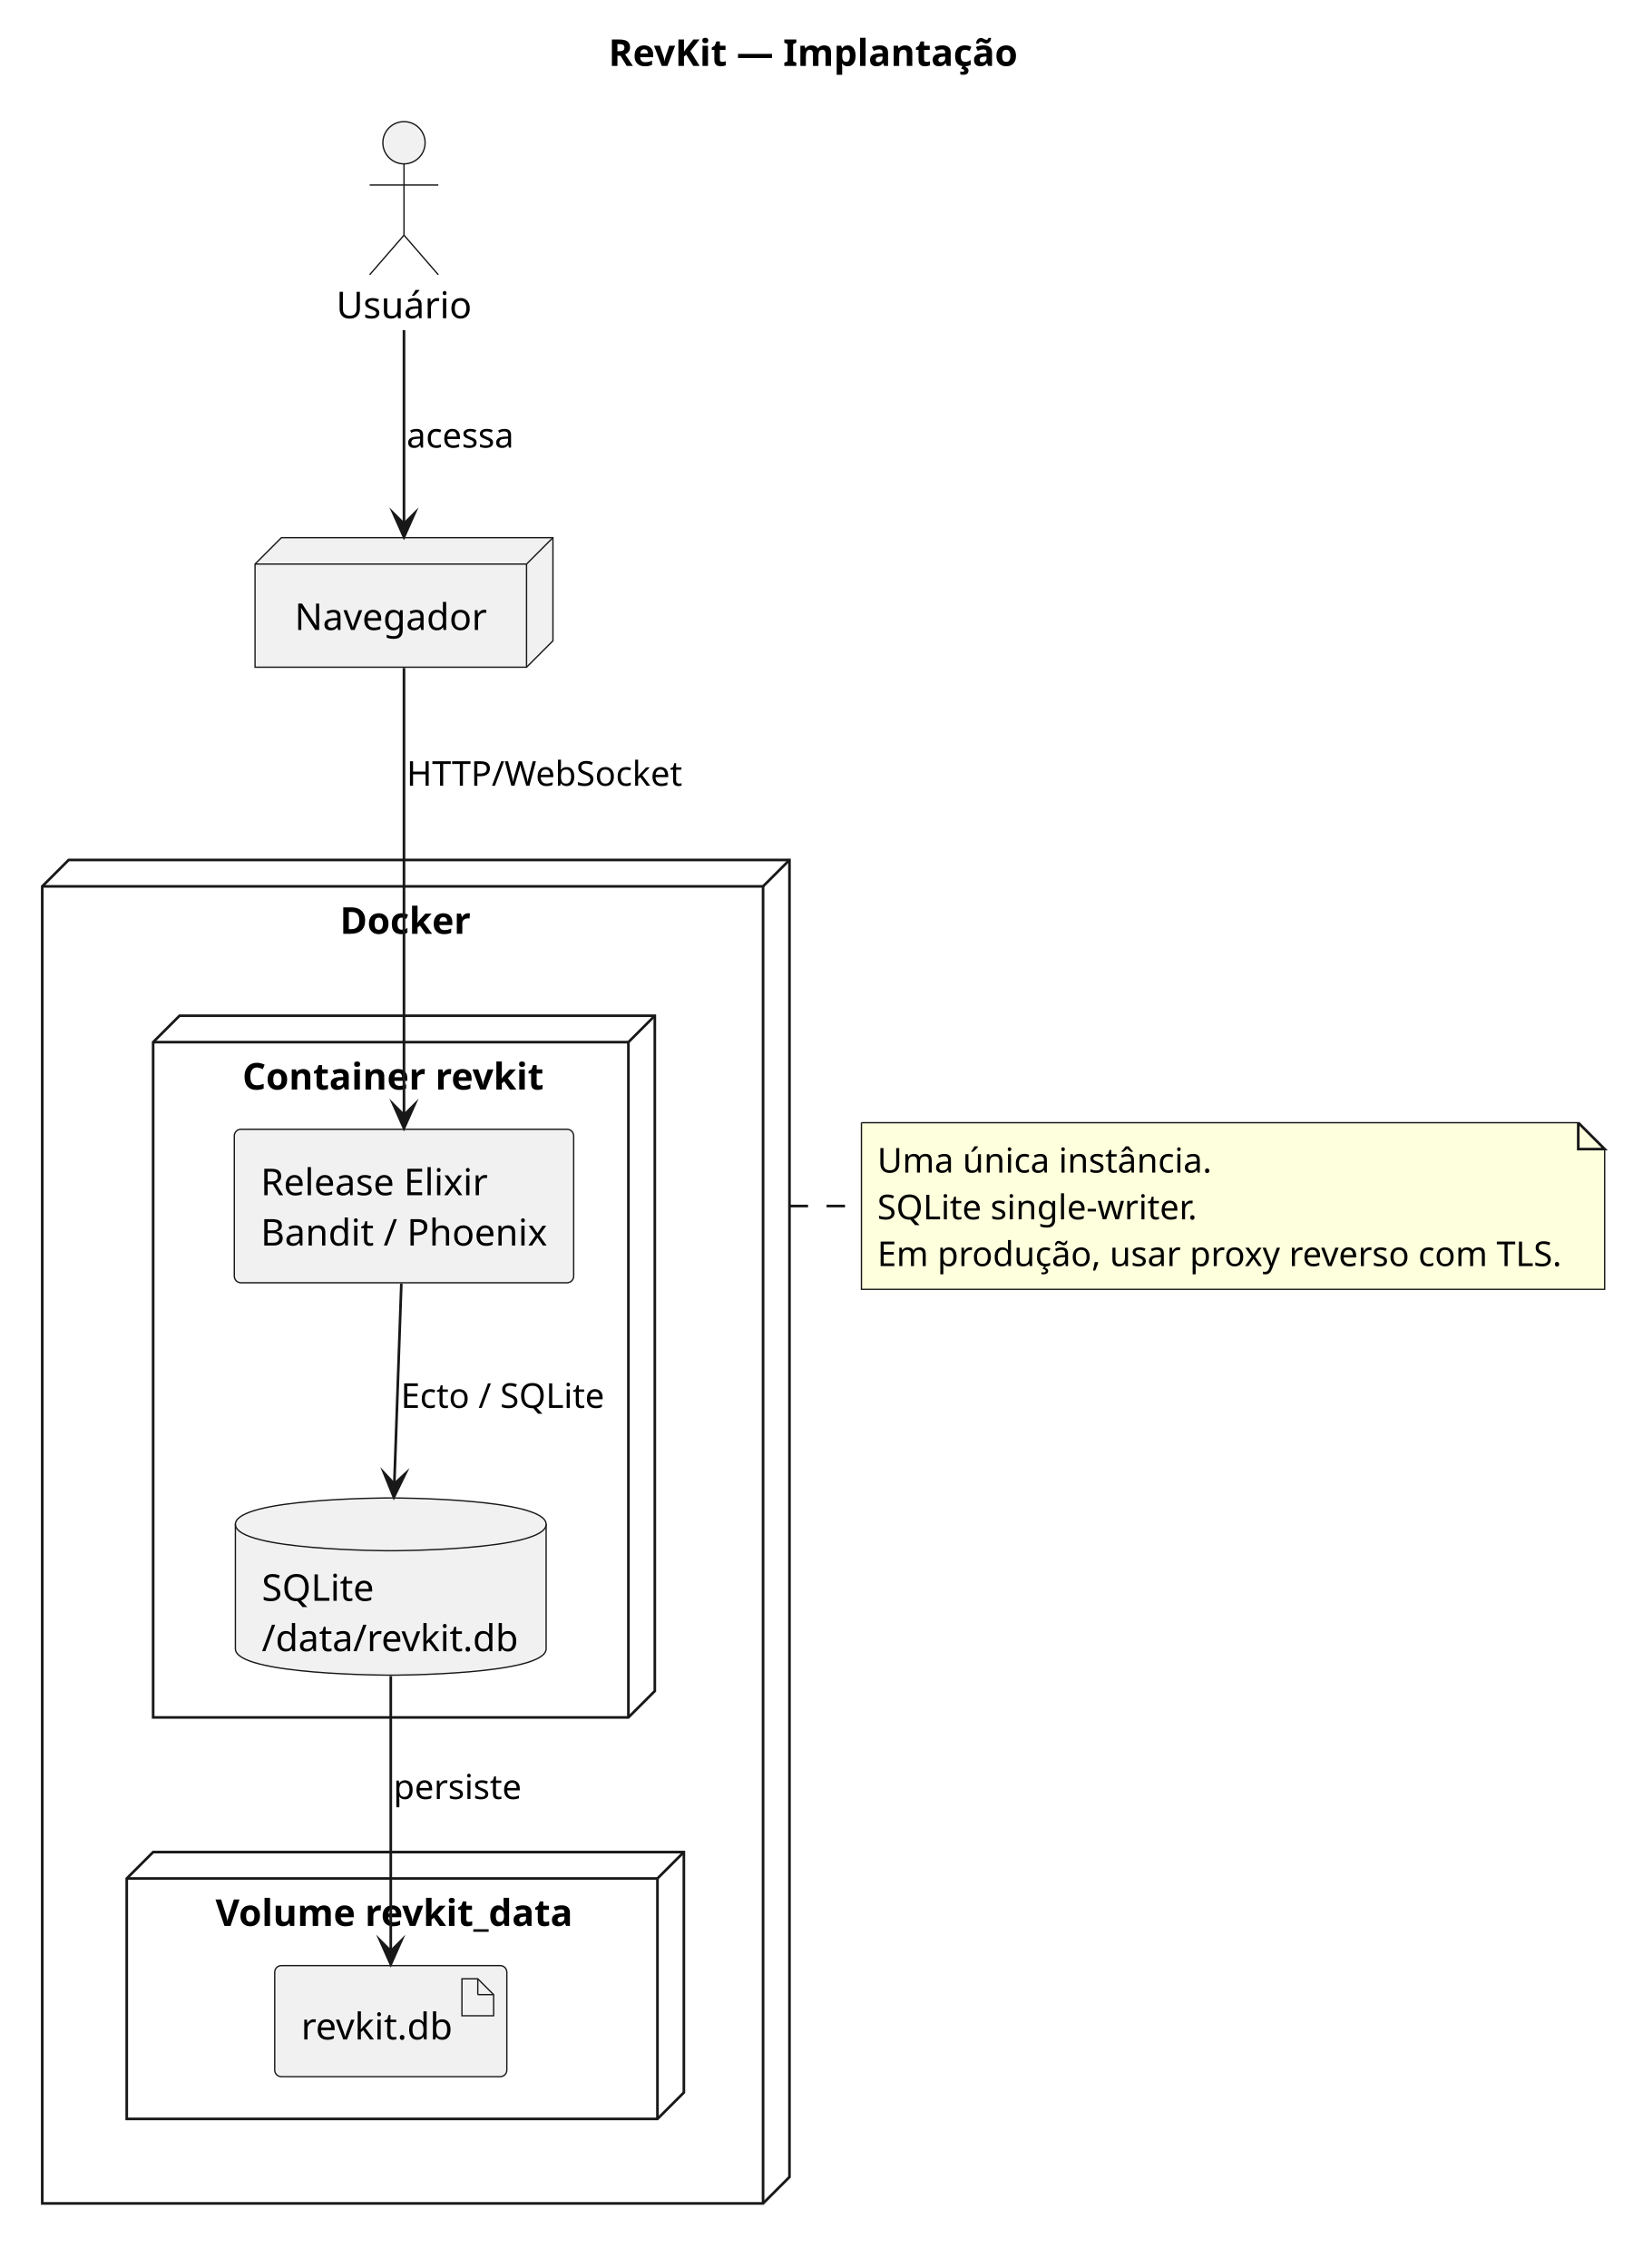
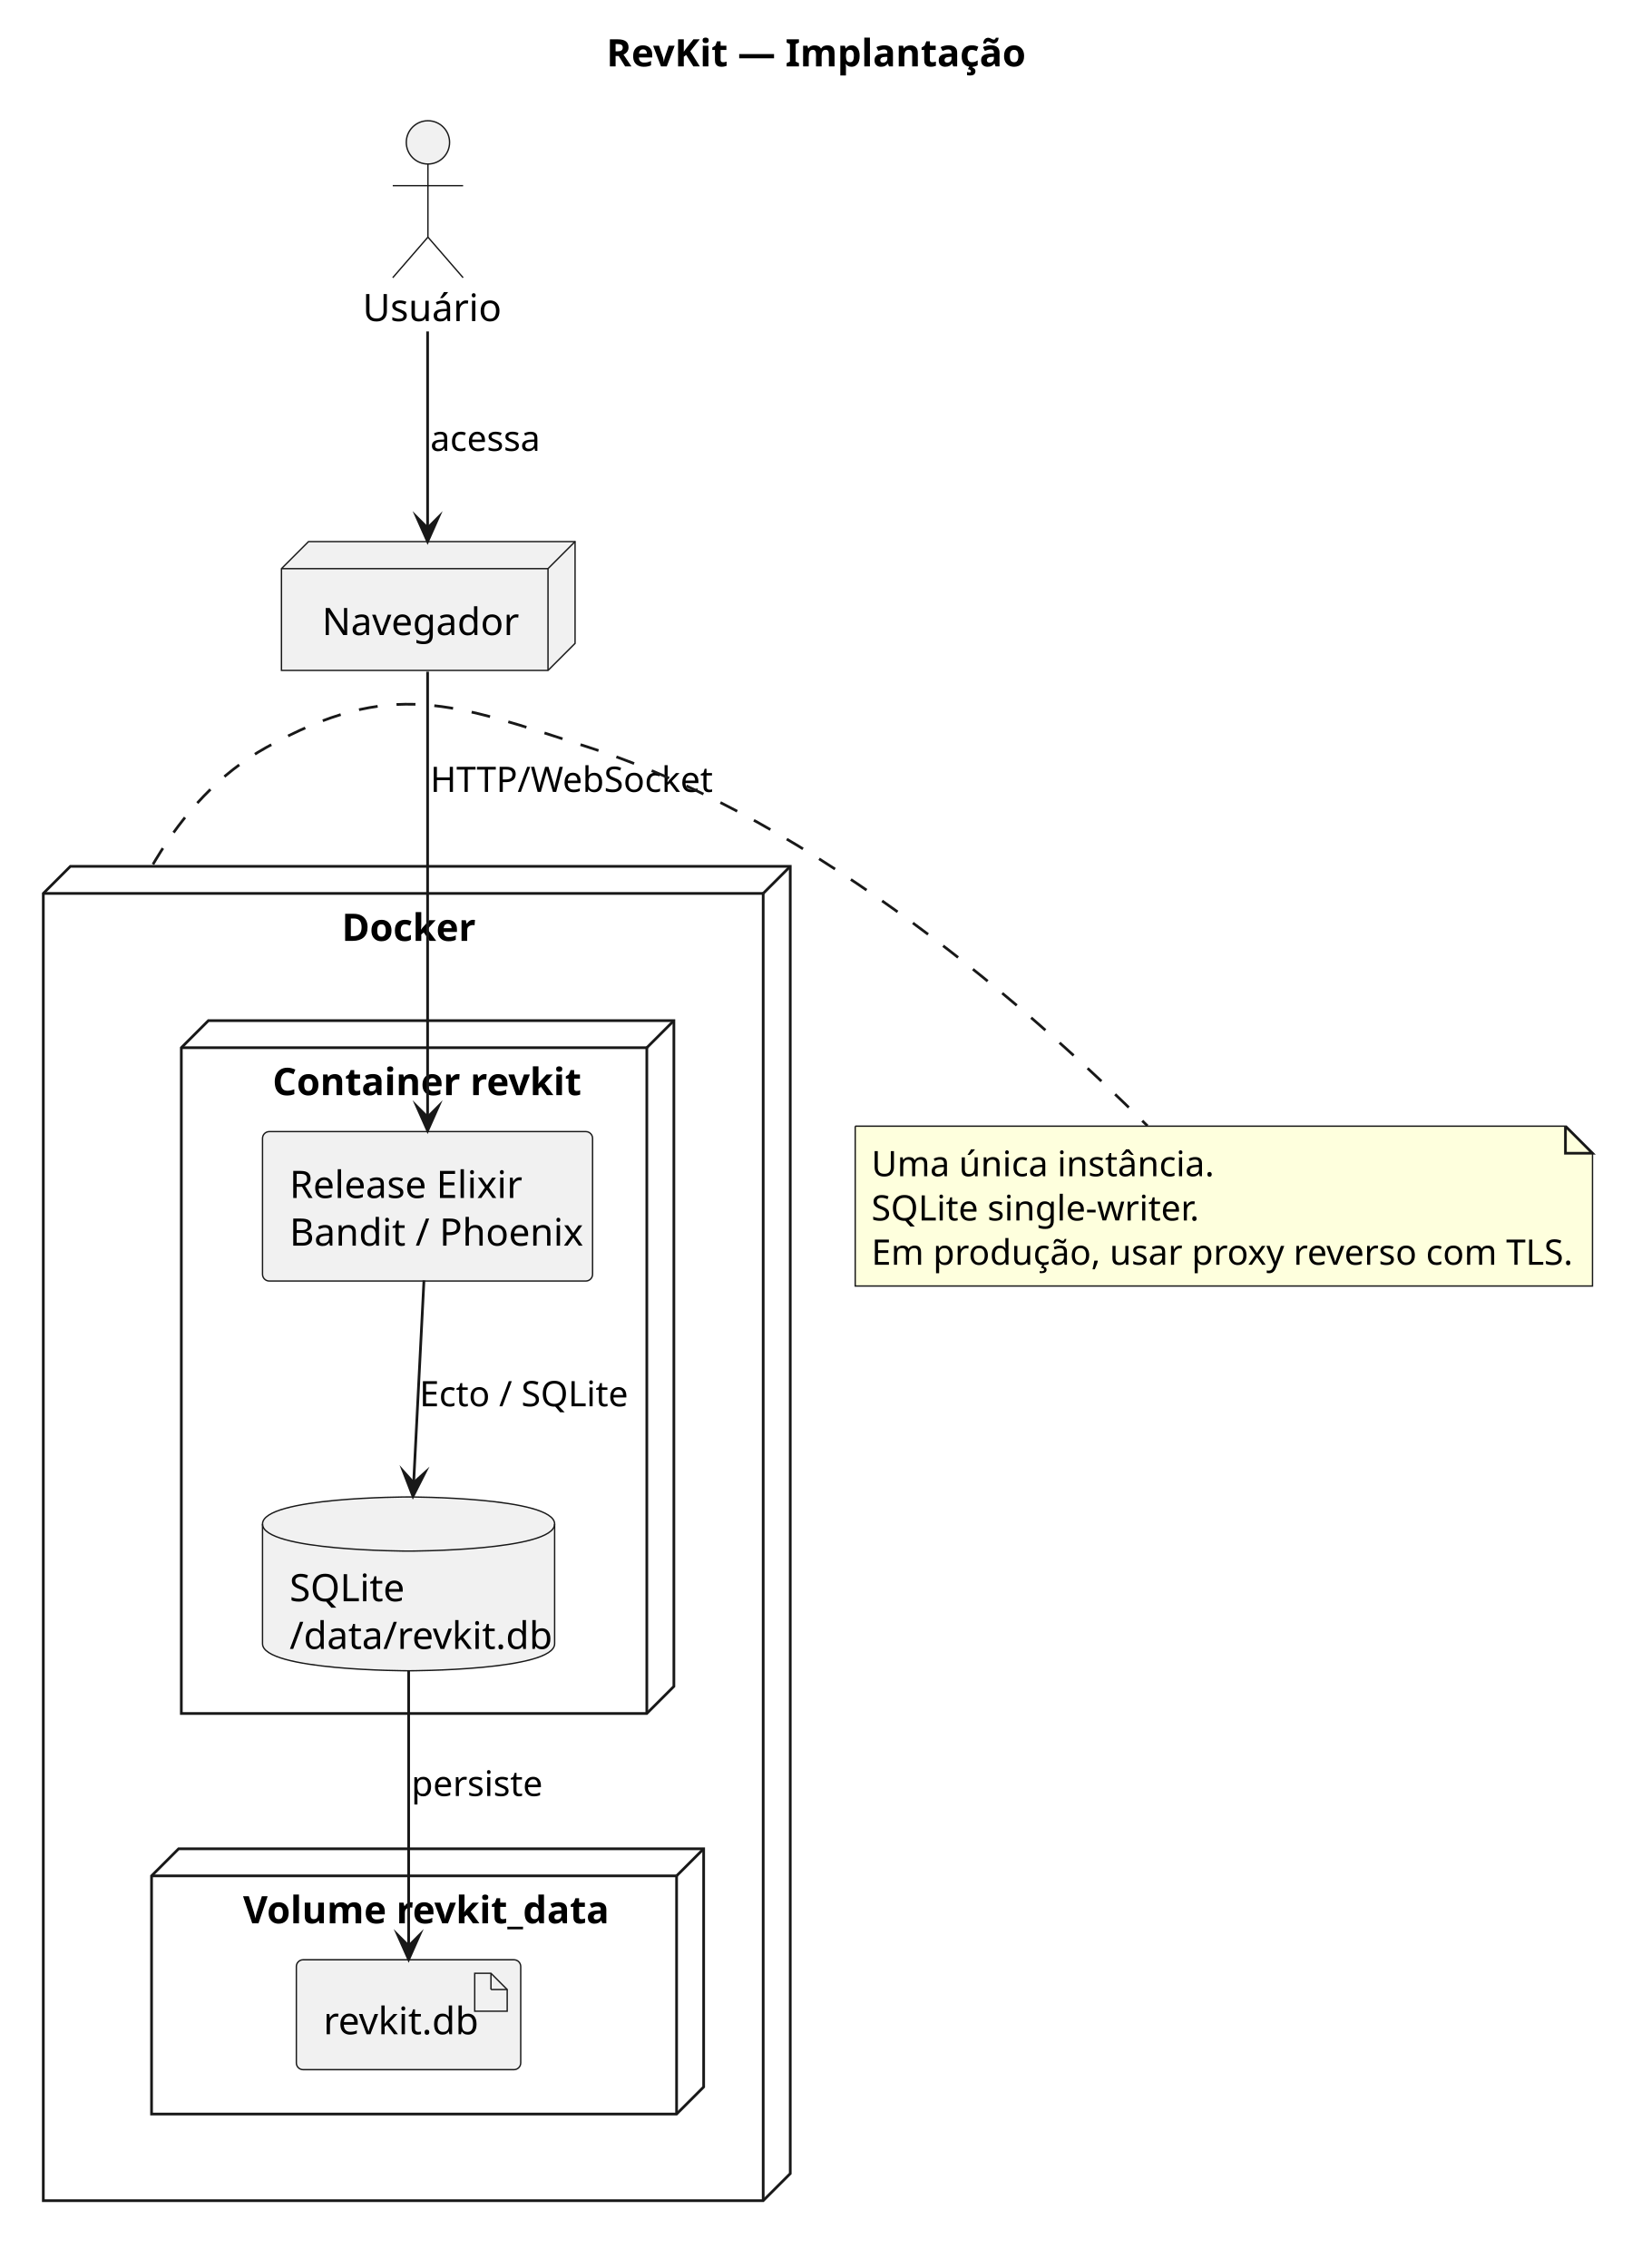
- <svg xmlns="http://www.w3.org/2000/svg" version="1.1" data-diagram-type="DESCRIPTION" style="width:622px;height:859px;background:#FFFFFF;" width="622px" height="859px" viewBox="0 0 622 859" zoomAndPan="magnify" preserveAspectRatio="none" contentStyleType="text/css">
+ <svg xmlns="http://www.w3.org/2000/svg" version="1.1" data-diagram-type="DESCRIPTION" style="width:603px;height:838px;background:#FFFFFF;" width="603px" height="838px" viewBox="0 0 603 838" zoomAndPan="magnify" preserveAspectRatio="none" contentStyleType="text/css">
  <defs />
  <g font-family="sans-serif" lengthAdjust="spacing">
    <g class="title" data-source-line="1">
-       <text x="230.472" y="24.966" fill="#000" font-size="14" textLength="154.797" font-weight="700">RevKit — Implantação</text>
+       <text x="224.09" y="24.533" fill="#000" font-size="14" textLength="148.251" font-weight="700">RevKit — Implantação</text>
    </g>
    <g class="cluster" data-qualified-name="docker" id="ent0003" data-source-line="8">
-       <polygon points="16,335.708,26,325.708,299,325.708,299,824.538,289,834.538,16,834.538,16,335.708" fill="none" style="stroke:#181818;stroke-width:1;stroke-linejoin:miter;stroke-miterlimit:10;" />
-       <line x1="289" y1="335.708" x2="299" y2="325.708" style="stroke:#181818;stroke-width:1;" />
-       <line x1="16" y1="335.708" x2="289" y2="335.708" style="stroke:#181818;stroke-width:1;" />
-       <line x1="289" y1="335.708" x2="289" y2="834.538" style="stroke:#181818;stroke-width:1;" />
-       <text x="128.741" y="353.674" fill="#000" font-size="14" textLength="49.518" font-weight="700">Docker</text>
+       <polygon points="16,330.109,26,320.109,292,320.109,292,803.109,282,813.109,16,813.109,16,330.109" fill="none" style="stroke:#181818;stroke-width:1;stroke-linejoin:miter;stroke-miterlimit:10;" />
+       <line x1="282" y1="330.109" x2="292" y2="320.109" style="stroke:#181818;stroke-width:1;" />
+       <line x1="16" y1="330.109" x2="282" y2="330.109" style="stroke:#181818;stroke-width:1;" />
+       <line x1="282" y1="330.109" x2="282" y2="813.109" style="stroke:#181818;stroke-width:1;" />
+       <text x="126.266" y="347.643" fill="#000" font-size="14" textLength="47.469" font-weight="700">Docker</text>
    </g>
    <g class="cluster" data-qualified-name="docker.Container revkit" id="ent0004" data-source-line="9">
-       <polygon points="58,394.708,68,384.708,248,384.708,248,640.468,238,650.468,58,650.468,58,394.708" fill="none" style="stroke:#181818;stroke-width:1;stroke-linejoin:miter;stroke-miterlimit:10;" />
-       <line x1="238" y1="394.708" x2="248" y2="384.708" style="stroke:#181818;stroke-width:1;" />
-       <line x1="58" y1="394.708" x2="238" y2="394.708" style="stroke:#181818;stroke-width:1;" />
-       <line x1="238" y1="394.708" x2="238" y2="650.468" style="stroke:#181818;stroke-width:1;" />
-       <text x="91.803" y="412.674" fill="#000" font-size="14" textLength="114.394" font-weight="700">Container revkit</text>
+       <polygon points="67,387.109,77,377.109,249,377.109,249,623.109,239,633.109,67,633.109,67,387.109" fill="none" style="stroke:#181818;stroke-width:1;stroke-linejoin:miter;stroke-miterlimit:10;" />
+       <line x1="239" y1="387.109" x2="249" y2="377.109" style="stroke:#181818;stroke-width:1;" />
+       <line x1="67" y1="387.109" x2="239" y2="387.109" style="stroke:#181818;stroke-width:1;" />
+       <line x1="239" y1="387.109" x2="239" y2="633.109" style="stroke:#181818;stroke-width:1;" />
+       <text x="100.707" y="404.643" fill="#000" font-size="14" textLength="106.586" font-weight="700">Container revkit</text>
    </g>
    <g class="cluster" data-qualified-name="docker.volume" id="ent0007" data-source-line="14">
-       <polygon points="48,711.468,58,701.468,259,701.468,259,792.538,249,802.538,48,802.538,48,711.468" fill="none" style="stroke:#181818;stroke-width:1;stroke-linejoin:miter;stroke-miterlimit:10;" />
-       <line x1="249" y1="711.468" x2="259" y2="701.468" style="stroke:#181818;stroke-width:1;" />
-       <line x1="48" y1="711.468" x2="249" y2="711.468" style="stroke:#181818;stroke-width:1;" />
-       <line x1="249" y1="711.468" x2="249" y2="802.538" style="stroke:#181818;stroke-width:1;" />
-       <text x="81.614" y="729.434" fill="#000" font-size="14" textLength="135.771" font-weight="700">Volume revkit_data</text>
+       <polygon points="56,693.109,66,683.109,260,683.109,260,771.109,250,781.109,56,781.109,56,693.109" fill="none" style="stroke:#181818;stroke-width:1;stroke-linejoin:miter;stroke-miterlimit:10;" />
+       <line x1="250" y1="693.109" x2="260" y2="683.109" style="stroke:#181818;stroke-width:1;" />
+       <line x1="56" y1="693.109" x2="250" y2="693.109" style="stroke:#181818;stroke-width:1;" />
+       <line x1="250" y1="693.109" x2="250" y2="781.109" style="stroke:#181818;stroke-width:1;" />
+       <text x="89.807" y="710.643" fill="#000" font-size="14" textLength="128.386" font-weight="700">Volume revkit_data</text>
    </g>
    <g class="entity" data-qualified-name="docker.Container revkit.app" id="ent0005" data-source-line="10">
-       <rect x="88.74" y="427.708" width="128.528" height="58.136" fill="#F1F1F1" style="stroke:#181818;stroke-width:0.5;" rx="2.5" ry="2.5" />
-       <text x="98.74" y="452.674" fill="#000" font-size="14" textLength="86.016">Release Elixir</text>
-       <text x="98.74" y="471.742" fill="#000" font-size="14" textLength="108.528">Bandit / Phoenix</text>
+       <rect x="97" y="418.109" width="121.958" height="55.219" fill="#F1F1F1" style="stroke:#181818;stroke-width:0.5;" rx="2.5" ry="2.5" />
+       <text x="107" y="442.643" fill="#000" font-size="14" textLength="85.586">Release Elixir</text>
+       <text x="107" y="460.252" fill="#000" font-size="14" textLength="101.958">Bandit / Phoenix</text>
    </g>
    <g class="entity" data-qualified-name="docker.Container revkit.db" id="ent0006" data-source-line="11">
-       <path d="M89.15,577.338 C89.15,567.338 147.996,567.338 147.996,567.338 C147.996,567.338 206.842,567.338 206.842,577.338 L206.842,624.474 C206.842,634.474 147.996,634.474 147.996,634.474 C147.996,634.474 89.15,634.474 89.15,624.474 L89.15,577.338" style="stroke:#181818;stroke-width:0.5;" fill="#F1F1F1" />
-       <path d="M89.15,577.338 C89.15,587.338 147.996,587.338 147.996,587.338 C147.996,587.338 206.842,587.338 206.842,577.338" style="stroke:#181818;stroke-width:0.5;" fill="none" />
-       <text x="99.15" y="606.304" fill="#000" font-size="14" textLength="42.518">SQLite</text>
-       <text x="99.15" y="625.372" fill="#000" font-size="14" textLength="97.692">/data/revkit.db</text>
+       <path d="M97,563.109 C97,553.109 150.969,553.109 150.969,553.109 C150.969,553.109 204.938,553.109 204.938,563.109 L204.938,607.328 C204.938,617.328 150.969,617.328 150.969,617.328 C150.969,617.328 97,617.328 97,607.328 L97,563.109" style="stroke:#181818;stroke-width:0.5;" fill="#F1F1F1" />
+       <path d="M97,563.109 C97,573.109 150.969,573.109 150.969,573.109 C150.969,573.109 204.938,573.109 204.938,563.109" style="stroke:#181818;stroke-width:0.5;" fill="none" />
+       <text x="107" y="591.643" fill="#000" font-size="14" textLength="42.8">SQLite</text>
+       <text x="107" y="609.252" fill="#000" font-size="14" textLength="87.938">/data/revkit.db</text>
    </g>
    <g class="entity" data-qualified-name="docker.volume.dbfile" id="ent0008" data-source-line="15">
-       <rect x="104.05" y="744.468" width="87.904" height="42.068" fill="#F1F1F1" style="stroke:#181818;stroke-width:0.5;" rx="2.5" ry="2.5" />
-       <polygon points="174.954,749.468,174.954,763.468,186.954,763.468,186.954,755.468,180.954,749.468,174.954,749.468" fill="#F1F1F1" style="stroke:#181818;stroke-width:0.5;stroke-linejoin:miter;stroke-miterlimit:10;" />
-       <line x1="180.954" y1="749.468" x2="180.954" y2="755.468" style="stroke:#181818;stroke-width:0.5;" />
-       <line x1="186.954" y1="755.468" x2="180.954" y2="755.468" style="stroke:#181818;stroke-width:0.5;" />
-       <text x="114.05" y="772.434" fill="#000" font-size="14" textLength="57.904">revkit.db</text>
+       <rect x="109.5" y="724.109" width="82.91" height="40.609" fill="#F1F1F1" style="stroke:#181818;stroke-width:0.5;" rx="2.5" ry="2.5" />
+       <polygon points="175.41,729.109,175.41,743.109,187.41,743.109,187.41,735.109,181.41,729.109,175.41,729.109" fill="#F1F1F1" style="stroke:#181818;stroke-width:0.5;stroke-linejoin:miter;stroke-miterlimit:10;" />
+       <line x1="181.41" y1="729.109" x2="181.41" y2="735.109" style="stroke:#181818;stroke-width:0.5;" />
+       <line x1="187.41" y1="735.109" x2="181.41" y2="735.109" style="stroke:#181818;stroke-width:0.5;" />
+       <text x="119.5" y="751.643" fill="#000" font-size="14" textLength="52.91">revkit.db</text>
    </g>
    <g class="entity" data-qualified-name="user" id="ent0001" data-source-line="5">
-       <ellipse cx="153.005" cy="54.068" rx="8" ry="8" fill="#F1F1F1" style="stroke:#181818;stroke-width:0.5;" />
-       <path d="M153.005,62.068 L153.005,89.068 M140.005,70.068 L166.005,70.068 M153.005,89.068 L140.005,104.068 M153.005,89.068 L166.005,104.068" style="stroke:#181818;stroke-width:0.5;" fill="none" />
-       <text x="127.35" y="120.534" fill="#000" font-size="14" textLength="51.31">Usuário</text>
+       <ellipse cx="158.121" cy="52.609" rx="8" ry="8" fill="#F1F1F1" style="stroke:#181818;stroke-width:0.5;" />
+       <path d="M158.121,60.609 L158.121,87.609 M145.121,68.609 L171.121,68.609 M158.121,87.609 L145.121,102.609 M158.121,87.609 L171.121,102.609" style="stroke:#181818;stroke-width:0.5;" fill="none" />
+       <text x="134" y="118.643" fill="#000" font-size="14" textLength="48.241">Usuário</text>
    </g>
    <g class="entity" data-qualified-name="browser" id="ent0002" data-source-line="6">
-       <polygon points="96.59,213.638,106.59,203.638,209.418,203.638,209.418,242.706,199.418,252.706,96.59,252.706,96.59,213.638" fill="#F1F1F1" style="stroke:#181818;stroke-width:0.5;stroke-linejoin:miter;stroke-miterlimit:10;" />
-       <line x1="199.418" y1="213.638" x2="209.418" y2="203.638" style="stroke:#181818;stroke-width:0.5;" />
-       <line x1="96.59" y1="213.638" x2="199.418" y2="213.638" style="stroke:#181818;stroke-width:0.5;" />
-       <line x1="199.418" y1="213.638" x2="199.418" y2="252.706" style="stroke:#181818;stroke-width:0.5;" />
-       <text x="111.59" y="238.604" fill="#000" font-size="14" textLength="72.828">Navegador</text>
+       <polygon points="104,210.109,114,200.109,212.489,200.109,212.489,237.719,202.489,247.719,104,247.719,104,210.109" fill="#F1F1F1" style="stroke:#181818;stroke-width:0.5;stroke-linejoin:miter;stroke-miterlimit:10;" />
+       <line x1="202.489" y1="210.109" x2="212.489" y2="200.109" style="stroke:#181818;stroke-width:0.5;" />
+       <line x1="104" y1="210.109" x2="202.489" y2="210.109" style="stroke:#181818;stroke-width:0.5;" />
+       <line x1="202.489" y1="210.109" x2="202.489" y2="247.719" style="stroke:#181818;stroke-width:0.5;" />
+       <text x="119" y="234.643" fill="#000" font-size="14" textLength="68.489">Navegador</text>
    </g>
    <g class="entity" data-qualified-name="GMN13" id="ent0014" data-source-line="25">
-       <path d="M326.26,425.218 L326.26,488.336 L607.741,488.336 L607.741,435.218 L597.741,425.218 L326.26,425.218" style="stroke:#181818;stroke-width:0.5;" fill="#FEFFDD" />
-       <path d="M597.741,425.218 L597.741,435.218 L607.741,435.218 L597.741,425.218" style="stroke:#181818;stroke-width:1;" fill="#FEFFDD" />
-       <text x="332.26" y="444.115" fill="#000" font-size="13" textLength="126.672">Uma única instância.</text>
-       <text x="332.26" y="461.821" fill="#000" font-size="13" textLength="123.162">SQLite single-writer.</text>
-       <text x="332.26" y="479.527" fill="#000" font-size="13" textLength="260.481">Em produção, usar proxy reverso com TLS.</text>
+       <path d="M316,416.109 L316,475.164 L588.431,475.164 L588.431,426.109 L578.431,416.109 L316,416.109" style="stroke:#181818;stroke-width:0.5;" fill="#FEFFDD" />
+       <path d="M578.431,416.109 L578.431,426.109 L588.431,426.109 L578.431,416.109" style="stroke:#181818;stroke-width:1;" fill="#FEFFDD" />
+       <text x="322" y="434.604" fill="#000" font-size="13" textLength="120.669">Uma única instância.</text>
+       <text x="322" y="450.956" fill="#000" font-size="13" textLength="117.038">SQLite single-writer.</text>
+       <text x="322" y="467.308" fill="#000" font-size="13" textLength="251.431">Em produção, usar proxy reverso com TLS.</text>
    </g>
    <g class="link" data-entity-1="ent0001" data-entity-2="ent0002" id="lnk9" data-source-line="19" data-link-type="dependency">
-       <path d="M153,125.028 C153,150.148 153,177.008 153,198.408" style="stroke:#181818;stroke-width:1;" fill="none" id="user-to-browser" />
-       <polygon points="153,203.408,157,194.408,153,198.408,149,194.408,153,203.408" fill="#181818" style="stroke:#181818;stroke-width:1;stroke-linejoin:miter;stroke-miterlimit:10;" />
-       <text x="154" y="169.535" fill="#000" font-size="13" textLength="40.612">acessa</text>
+       <path d="M158,122.459 C158,147.369 158,174.009 158,195.099" style="stroke:#181818;stroke-width:1;" fill="none" id="user-to-browser" />
+       <polygon points="158,200.099,162,191.099,158,195.099,154,191.099,158,200.099" fill="#181818" style="stroke:#181818;stroke-width:1;stroke-linejoin:miter;stroke-miterlimit:10;" />
+       <text x="159" y="166.604" fill="#000" font-size="13" textLength="41.19">acessa</text>
    </g>
    <g class="link" data-entity-1="ent0002" data-entity-2="ent0005" id="lnk10" data-source-line="20" data-link-type="dependency">
-       <path d="M153,252.998 C153,295.038 153,377.218 153,422.338" style="stroke:#181818;stroke-width:1;" fill="none" id="browser-to-app" />
-       <polygon points="153,427.338,157,418.338,153,422.338,149,418.338,153,427.338" fill="#181818" style="stroke:#181818;stroke-width:1;stroke-linejoin:miter;stroke-miterlimit:10;" />
-       <text x="154" y="297.605" fill="#000" font-size="13" textLength="104.416">HTTP/WebSocket</text>
+       <path d="M158,248.189 C158,289.129 158,369.269 158,412.769" style="stroke:#181818;stroke-width:1;" fill="none" id="browser-to-app" />
+       <polygon points="158,417.769,162,408.769,158,412.769,154,408.769,158,417.769" fill="#181818" style="stroke:#181818;stroke-width:1;stroke-linejoin:miter;stroke-miterlimit:10;" />
+       <text x="159" y="292.604" fill="#000" font-size="13" textLength="104.025">HTTP/WebSocket</text>
    </g>
    <g class="link" data-entity-1="ent0005" data-entity-2="ent0006" id="lnk11" data-source-line="21" data-link-type="dependency">
-       <path d="M152,486.198 C151.18,509.528 150.196,537.591 149.336,562.051" style="stroke:#181818;stroke-width:1;" fill="none" id="app-to-db" />
-       <polygon points="149.16,567.048,153.474,558.194,149.336,562.051,145.479,557.913,149.16,567.048" fill="#181818" style="stroke:#181818;stroke-width:1;stroke-linejoin:miter;stroke-miterlimit:10;" />
-       <text x="151.8" y="533.235" fill="#000" font-size="13" textLength="77.103">Ecto / SQLite</text>
+       <path d="M156.65,473.119 C155.49,495.909 154.075,523.806 152.845,547.876" style="stroke:#181818;stroke-width:1;" fill="none" id="app-to-db" />
+       <polygon points="152.59,552.869,157.044,544.085,152.845,547.876,149.055,543.677,152.59,552.869" fill="#181818" style="stroke:#181818;stroke-width:1;stroke-linejoin:miter;stroke-miterlimit:10;" />
+       <text x="155" y="519.604" fill="#000" font-size="13" textLength="76.591">Ecto / SQLite</text>
    </g>
    <g class="link" data-entity-1="ent0006" data-entity-2="ent0008" id="lnk12" data-source-line="22" data-link-type="dependency">
-       <path d="M148,634.808 C148,667.468 148,711.528 148,738.988" style="stroke:#181818;stroke-width:1;" fill="none" id="db-to-dbfile" />
-       <polygon points="148,743.988,152,734.988,148,738.988,144,734.988,148,743.988" fill="#181818" style="stroke:#181818;stroke-width:1;stroke-linejoin:miter;stroke-miterlimit:10;" />
-       <text x="149" y="681.365" fill="#000" font-size="13" textLength="48.529">persiste</text>
+       <path d="M151,617.229 C151,648.959 151,692.229 151,718.999" style="stroke:#181818;stroke-width:1;" fill="none" id="db-to-dbfile" />
+       <polygon points="151,723.999,155,714.999,151,718.999,147,714.999,151,723.999" fill="#181818" style="stroke:#181818;stroke-width:1;stroke-linejoin:miter;stroke-miterlimit:10;" />
+       <text x="152" y="663.604" fill="#000" font-size="13" textLength="45.519">persiste</text>
    </g>
    <g class="link" data-entity-1="ent0003" data-entity-2="ent0014" id="lnk15" data-source-line="25" data-link-type="association">
-       <path d="M299.044,456.778 C299.089,456.778 299.133,456.778 299.178,456.778 C299.534,456.778 299.891,456.778 300.248,456.778 C303.1,456.778 305.953,456.778 308.806,456.778 C314.513,456.778 320.22,456.778 325.93,456.778" style="stroke:#181818;stroke-width:1;stroke-dasharray:7,7;" fill="none" id="docker-GMN13" />
+       <path d="M56.528,319.369 C56.842,318.832 57.159,318.296 57.479,317.763 C67.713,300.693 81.07,285.769 98.5,276.109 C144.76,250.469 167.18,259.829 217.5,276.109 C302.81,303.709 383.16,375.229 423.99,415.999" style="stroke:#181818;stroke-width:1;stroke-dasharray:7,7;" fill="none" id="docker-GMN13" />
    </g>
  </g>
</svg>
